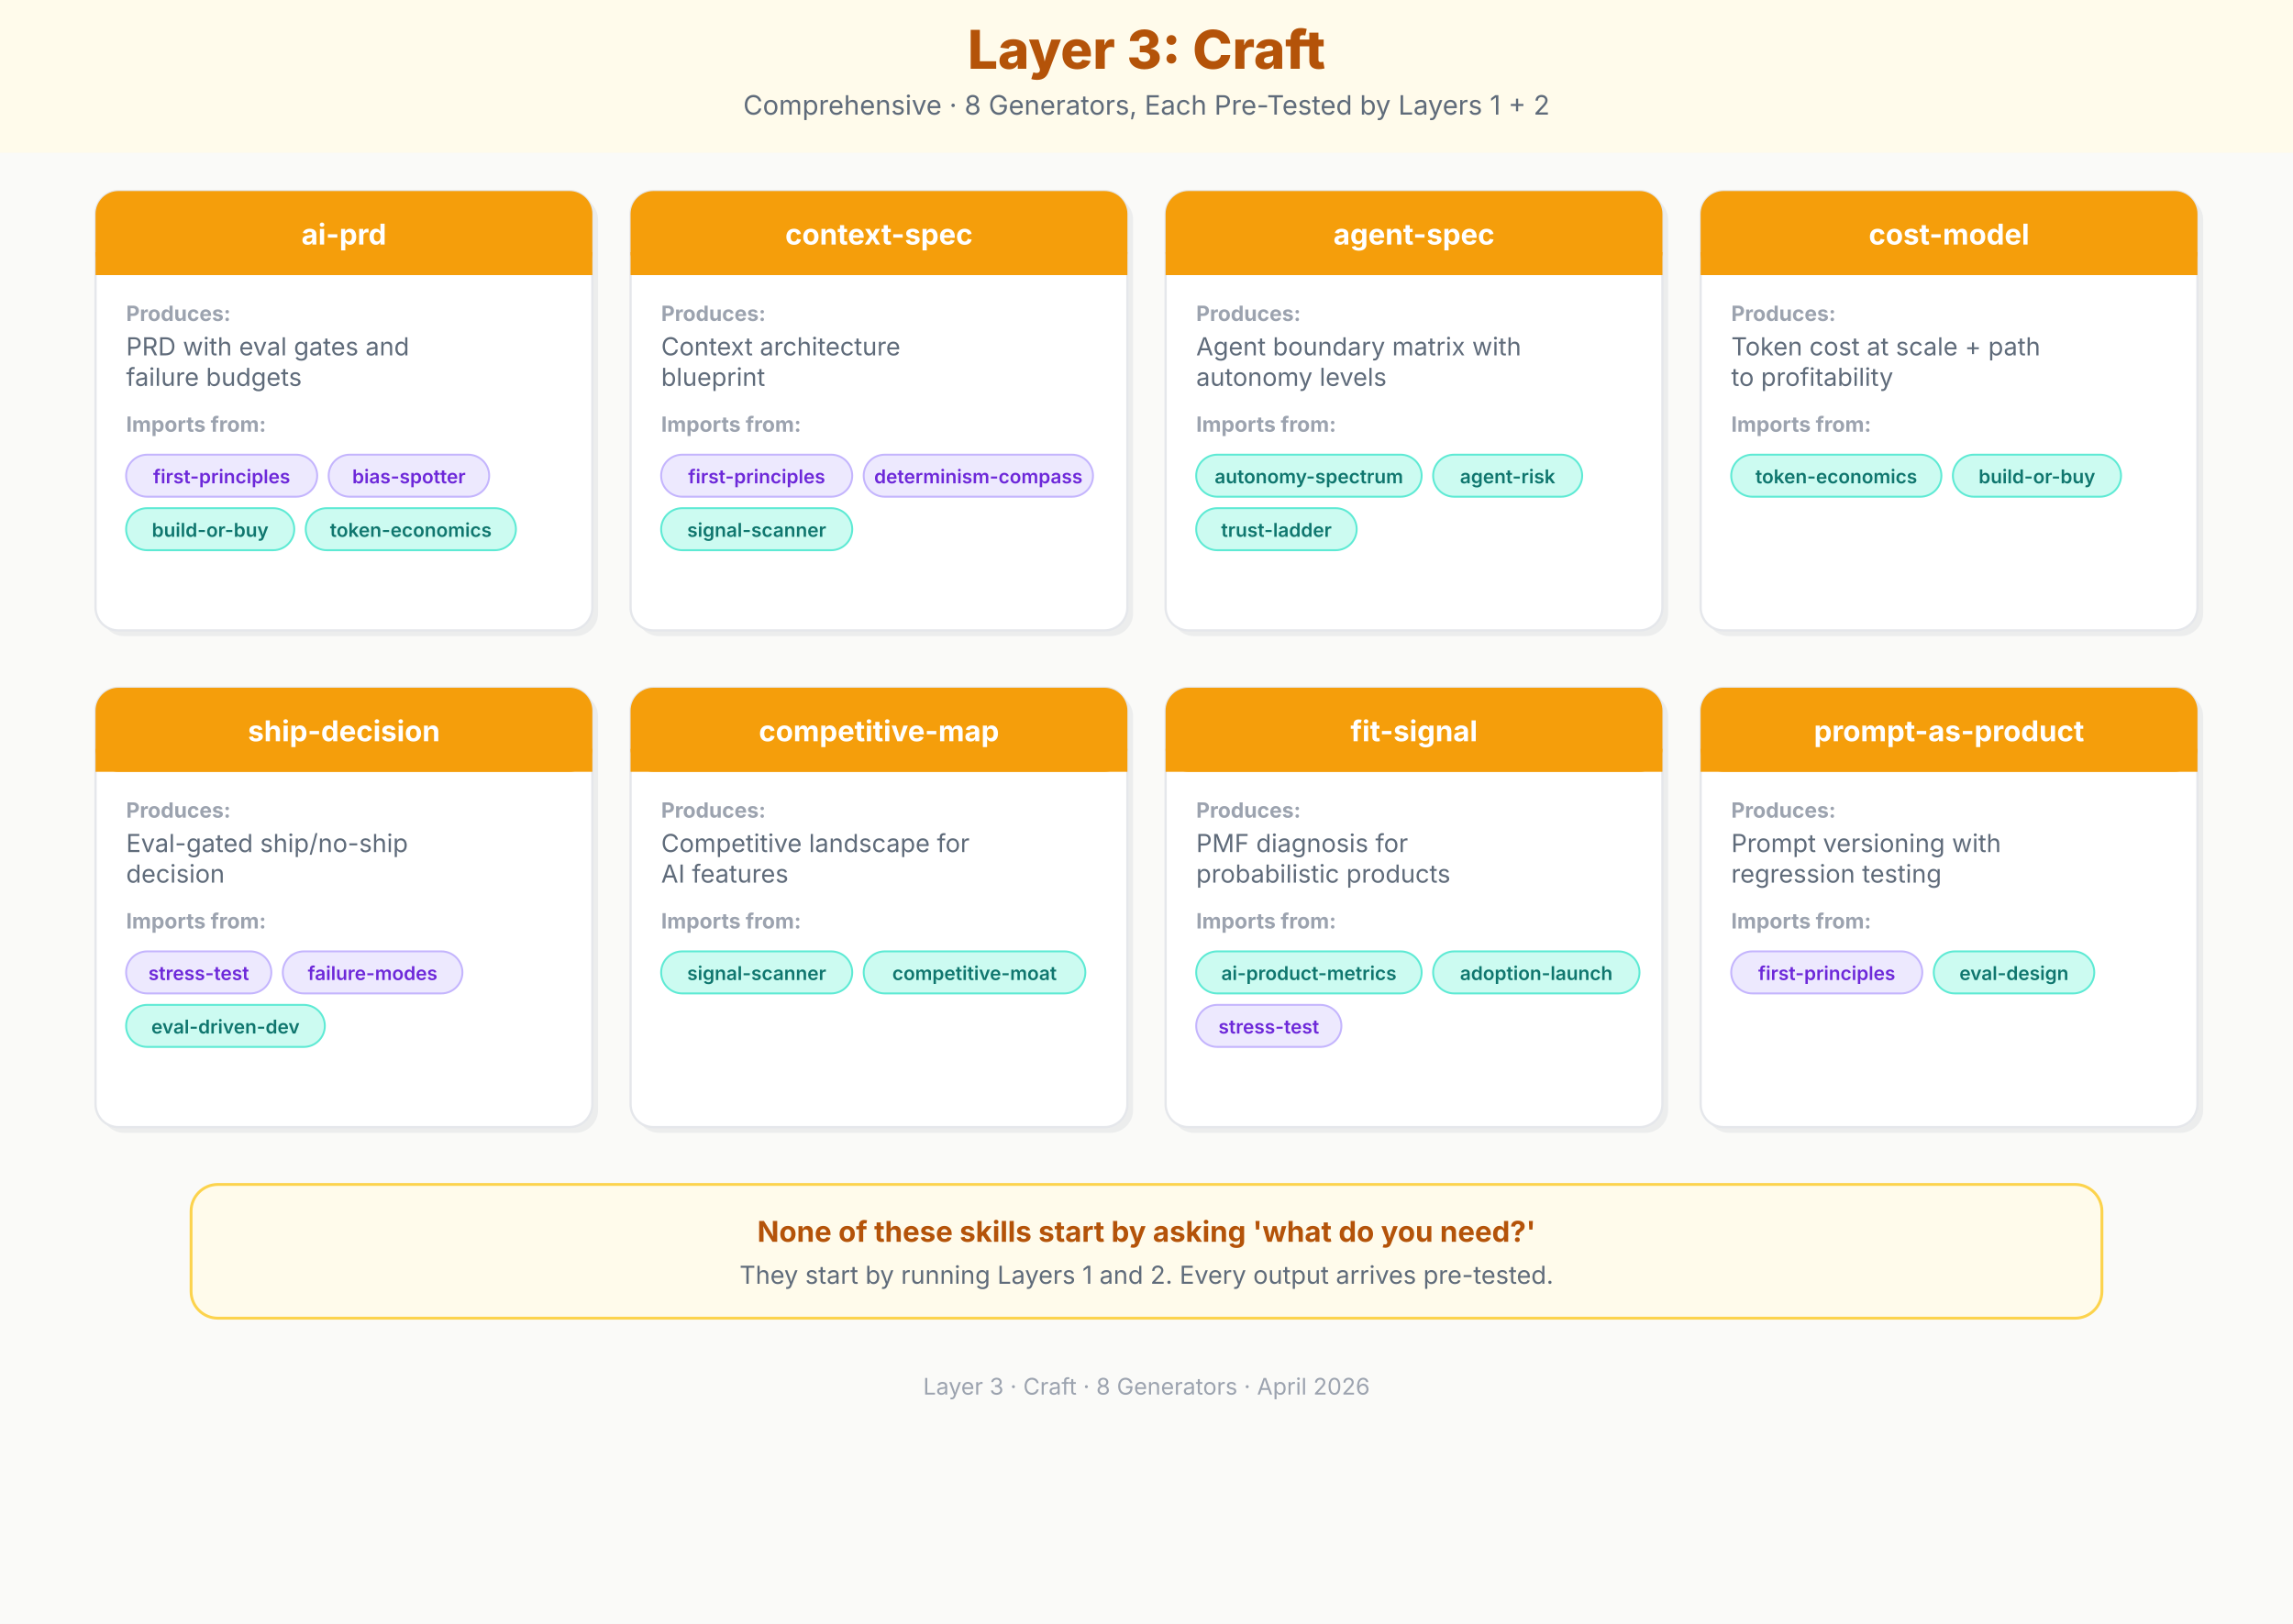
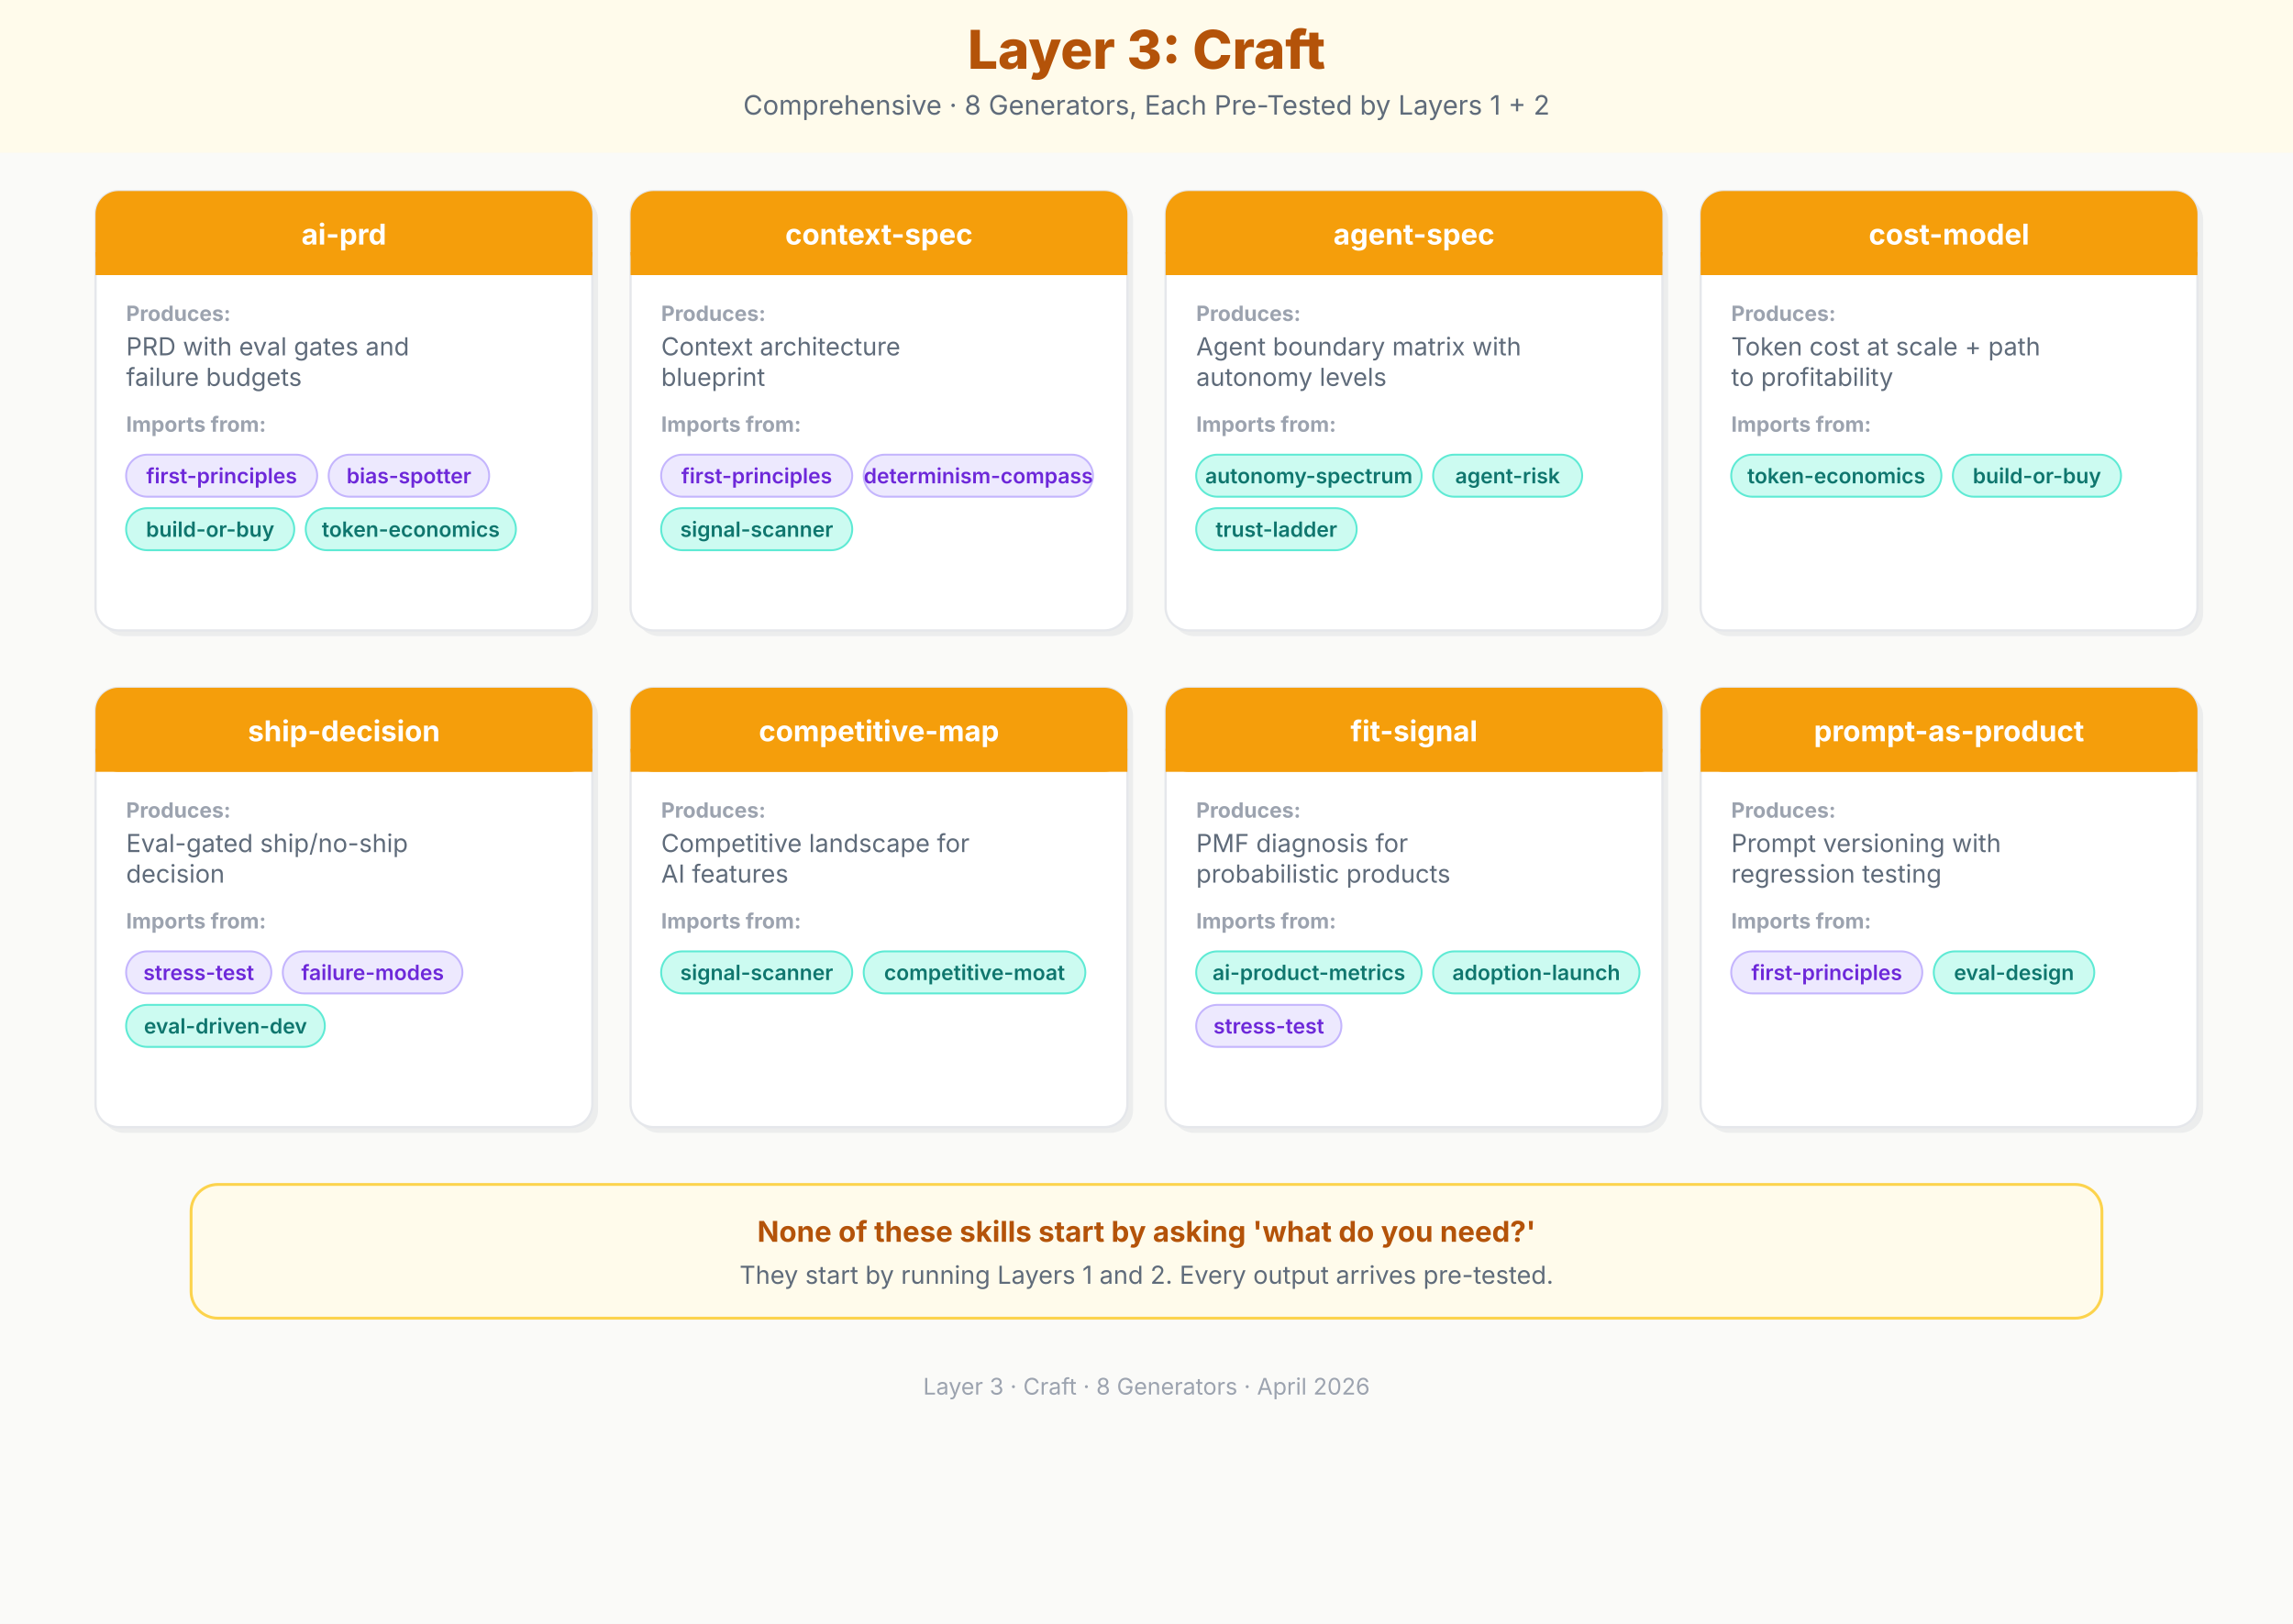
<svg xmlns="http://www.w3.org/2000/svg" viewBox="0 0 1200 850" width="1200" height="850">
  <rect width="1200" height="850" fill="#FAFAF8" rx="0" />
  <rect x="0" y="0" width="1200" height="80" fill="#FFFBEB" rx="0" />
  <text x="600" y="36" text-anchor="middle" font-family="Inter, Segoe UI, sans-serif" font-size="28" font-weight="800" fill="#B45309">Layer 3: Craft</text>
  <text x="600" y="60" text-anchor="middle" font-family="Inter, Segoe UI, sans-serif" font-size="14" fill="#5F6B7A">Comprehensive  ·  8 Generators, Each Pre-Tested by Layers 1 + 2</text>
  <rect x="53" y="103" width="260" height="230" rx="12" fill="#D1D5DB" opacity="0.35" />
  <rect x="50" y="100" width="260" height="230" rx="12" fill="#FFFFFF" stroke="#E5E7EB" stroke-width="1.2" />
  <rect x="50" y="100" width="260" height="44" rx="12" fill="#F59E0B" />
  <rect x="50" y="132" width="260" height="12" fill="#F59E0B" />
  <text x="180" y="128" text-anchor="middle" font-family="Inter, Segoe UI, sans-serif" font-size="15" font-weight="700" fill="#FFFFFF">ai-prd</text>
  <text x="66" y="168" font-family="Inter, Segoe UI, sans-serif" font-size="11" font-weight="700" fill="#9CA3AF">Produces:</text>
  <text x="66" y="186" font-family="Inter, Segoe UI, sans-serif" font-size="13" fill="#5F6B7A">PRD with eval gates and</text>
  <text x="66" y="202" font-family="Inter, Segoe UI, sans-serif" font-size="13" fill="#5F6B7A">failure budgets</text>
  <text x="66" y="226" font-family="Inter, Segoe UI, sans-serif" font-size="11" font-weight="700" fill="#9CA3AF">Imports from:</text>
  <rect x="66" y="238" width="100" height="22" rx="11" fill="#EDE9FE" stroke="#C4B5FD" stroke-width="1" />
-   <text x="116" y="253" text-anchor="middle" font-family="Inter, Segoe UI, sans-serif" font-size="10" font-weight="600" fill="#6D28D9">first-principles</text>
+   <text x="116" y="253" text-anchor="middle" font-family="Inter, Segoe UI, sans-serif" font-size="11" font-weight="600" fill="#6D28D9">first-principles</text>
  <rect x="172" y="238" width="84" height="22" rx="11" fill="#EDE9FE" stroke="#C4B5FD" stroke-width="1" />
-   <text x="214" y="253" text-anchor="middle" font-family="Inter, Segoe UI, sans-serif" font-size="10" font-weight="600" fill="#6D28D9">bias-spotter</text>
+   <text x="214" y="253" text-anchor="middle" font-family="Inter, Segoe UI, sans-serif" font-size="11" font-weight="600" fill="#6D28D9">bias-spotter</text>
  <rect x="66" y="266" width="88" height="22" rx="11" fill="#CCFBF1" stroke="#5EEAD4" stroke-width="1" />
-   <text x="110" y="281" text-anchor="middle" font-family="Inter, Segoe UI, sans-serif" font-size="10" font-weight="600" fill="#0F766E">build-or-buy</text>
+   <text x="110" y="281" text-anchor="middle" font-family="Inter, Segoe UI, sans-serif" font-size="11" font-weight="600" fill="#0F766E">build-or-buy</text>
  <rect x="160" y="266" width="110" height="22" rx="11" fill="#CCFBF1" stroke="#5EEAD4" stroke-width="1" />
-   <text x="215" y="281" text-anchor="middle" font-family="Inter, Segoe UI, sans-serif" font-size="10" font-weight="600" fill="#0F766E">token-economics</text>
+   <text x="215" y="281" text-anchor="middle" font-family="Inter, Segoe UI, sans-serif" font-size="11" font-weight="600" fill="#0F766E">token-economics</text>
  <rect x="333" y="103" width="260" height="230" rx="12" fill="#D1D5DB" opacity="0.35" />
  <rect x="330" y="100" width="260" height="230" rx="12" fill="#FFFFFF" stroke="#E5E7EB" stroke-width="1.2" />
  <rect x="330" y="100" width="260" height="44" rx="12" fill="#F59E0B" />
  <rect x="330" y="132" width="260" height="12" fill="#F59E0B" />
  <text x="460" y="128" text-anchor="middle" font-family="Inter, Segoe UI, sans-serif" font-size="15" font-weight="700" fill="#FFFFFF">context-spec</text>
  <text x="346" y="168" font-family="Inter, Segoe UI, sans-serif" font-size="11" font-weight="700" fill="#9CA3AF">Produces:</text>
  <text x="346" y="186" font-family="Inter, Segoe UI, sans-serif" font-size="13" fill="#5F6B7A">Context architecture</text>
  <text x="346" y="202" font-family="Inter, Segoe UI, sans-serif" font-size="13" fill="#5F6B7A">blueprint</text>
  <text x="346" y="226" font-family="Inter, Segoe UI, sans-serif" font-size="11" font-weight="700" fill="#9CA3AF">Imports from:</text>
  <rect x="346" y="238" width="100" height="22" rx="11" fill="#EDE9FE" stroke="#C4B5FD" stroke-width="1" />
-   <text x="396" y="253" text-anchor="middle" font-family="Inter, Segoe UI, sans-serif" font-size="10" font-weight="600" fill="#6D28D9">first-principles</text>
+   <text x="396" y="253" text-anchor="middle" font-family="Inter, Segoe UI, sans-serif" font-size="11" font-weight="600" fill="#6D28D9">first-principles</text>
  <rect x="452" y="238" width="120" height="22" rx="11" fill="#EDE9FE" stroke="#C4B5FD" stroke-width="1" />
-   <text x="512" y="253" text-anchor="middle" font-family="Inter, Segoe UI, sans-serif" font-size="10" font-weight="600" fill="#6D28D9">determinism-compass</text>
+   <text x="512" y="253" text-anchor="middle" font-family="Inter, Segoe UI, sans-serif" font-size="11" font-weight="600" fill="#6D28D9">determinism-compass</text>
  <rect x="346" y="266" width="100" height="22" rx="11" fill="#CCFBF1" stroke="#5EEAD4" stroke-width="1" />
-   <text x="396" y="281" text-anchor="middle" font-family="Inter, Segoe UI, sans-serif" font-size="10" font-weight="600" fill="#0F766E">signal-scanner</text>
+   <text x="396" y="281" text-anchor="middle" font-family="Inter, Segoe UI, sans-serif" font-size="11" font-weight="600" fill="#0F766E">signal-scanner</text>
  <rect x="613" y="103" width="260" height="230" rx="12" fill="#D1D5DB" opacity="0.35" />
  <rect x="610" y="100" width="260" height="230" rx="12" fill="#FFFFFF" stroke="#E5E7EB" stroke-width="1.2" />
  <rect x="610" y="100" width="260" height="44" rx="12" fill="#F59E0B" />
  <rect x="610" y="132" width="260" height="12" fill="#F59E0B" />
  <text x="740" y="128" text-anchor="middle" font-family="Inter, Segoe UI, sans-serif" font-size="15" font-weight="700" fill="#FFFFFF">agent-spec</text>
  <text x="626" y="168" font-family="Inter, Segoe UI, sans-serif" font-size="11" font-weight="700" fill="#9CA3AF">Produces:</text>
  <text x="626" y="186" font-family="Inter, Segoe UI, sans-serif" font-size="13" fill="#5F6B7A">Agent boundary matrix with</text>
  <text x="626" y="202" font-family="Inter, Segoe UI, sans-serif" font-size="13" fill="#5F6B7A">autonomy levels</text>
  <text x="626" y="226" font-family="Inter, Segoe UI, sans-serif" font-size="11" font-weight="700" fill="#9CA3AF">Imports from:</text>
  <rect x="626" y="238" width="118" height="22" rx="11" fill="#CCFBF1" stroke="#5EEAD4" stroke-width="1" />
-   <text x="685" y="253" text-anchor="middle" font-family="Inter, Segoe UI, sans-serif" font-size="10" font-weight="600" fill="#0F766E">autonomy-spectrum</text>
+   <text x="685" y="253" text-anchor="middle" font-family="Inter, Segoe UI, sans-serif" font-size="11" font-weight="600" fill="#0F766E">autonomy-spectrum</text>
  <rect x="750" y="238" width="78" height="22" rx="11" fill="#CCFBF1" stroke="#5EEAD4" stroke-width="1" />
-   <text x="789" y="253" text-anchor="middle" font-family="Inter, Segoe UI, sans-serif" font-size="10" font-weight="600" fill="#0F766E">agent-risk</text>
+   <text x="789" y="253" text-anchor="middle" font-family="Inter, Segoe UI, sans-serif" font-size="11" font-weight="600" fill="#0F766E">agent-risk</text>
  <rect x="626" y="266" width="84" height="22" rx="11" fill="#CCFBF1" stroke="#5EEAD4" stroke-width="1" />
-   <text x="668" y="281" text-anchor="middle" font-family="Inter, Segoe UI, sans-serif" font-size="10" font-weight="600" fill="#0F766E">trust-ladder</text>
+   <text x="668" y="281" text-anchor="middle" font-family="Inter, Segoe UI, sans-serif" font-size="11" font-weight="600" fill="#0F766E">trust-ladder</text>
  <rect x="893" y="103" width="260" height="230" rx="12" fill="#D1D5DB" opacity="0.35" />
  <rect x="890" y="100" width="260" height="230" rx="12" fill="#FFFFFF" stroke="#E5E7EB" stroke-width="1.2" />
  <rect x="890" y="100" width="260" height="44" rx="12" fill="#F59E0B" />
  <rect x="890" y="132" width="260" height="12" fill="#F59E0B" />
  <text x="1020" y="128" text-anchor="middle" font-family="Inter, Segoe UI, sans-serif" font-size="15" font-weight="700" fill="#FFFFFF">cost-model</text>
  <text x="906" y="168" font-family="Inter, Segoe UI, sans-serif" font-size="11" font-weight="700" fill="#9CA3AF">Produces:</text>
  <text x="906" y="186" font-family="Inter, Segoe UI, sans-serif" font-size="13" fill="#5F6B7A">Token cost at scale + path</text>
  <text x="906" y="202" font-family="Inter, Segoe UI, sans-serif" font-size="13" fill="#5F6B7A">to profitability</text>
  <text x="906" y="226" font-family="Inter, Segoe UI, sans-serif" font-size="11" font-weight="700" fill="#9CA3AF">Imports from:</text>
  <rect x="906" y="238" width="110" height="22" rx="11" fill="#CCFBF1" stroke="#5EEAD4" stroke-width="1" />
-   <text x="961" y="253" text-anchor="middle" font-family="Inter, Segoe UI, sans-serif" font-size="10" font-weight="600" fill="#0F766E">token-economics</text>
+   <text x="961" y="253" text-anchor="middle" font-family="Inter, Segoe UI, sans-serif" font-size="11" font-weight="600" fill="#0F766E">token-economics</text>
  <rect x="1022" y="238" width="88" height="22" rx="11" fill="#CCFBF1" stroke="#5EEAD4" stroke-width="1" />
-   <text x="1066" y="253" text-anchor="middle" font-family="Inter, Segoe UI, sans-serif" font-size="10" font-weight="600" fill="#0F766E">build-or-buy</text>
+   <text x="1066" y="253" text-anchor="middle" font-family="Inter, Segoe UI, sans-serif" font-size="11" font-weight="600" fill="#0F766E">build-or-buy</text>
  <rect x="53" y="363" width="260" height="230" rx="12" fill="#D1D5DB" opacity="0.35" />
  <rect x="50" y="360" width="260" height="230" rx="12" fill="#FFFFFF" stroke="#E5E7EB" stroke-width="1.2" />
  <rect x="50" y="360" width="260" height="44" rx="12" fill="#F59E0B" />
  <rect x="50" y="392" width="260" height="12" fill="#F59E0B" />
  <text x="180" y="388" text-anchor="middle" font-family="Inter, Segoe UI, sans-serif" font-size="15" font-weight="700" fill="#FFFFFF">ship-decision</text>
  <text x="66" y="428" font-family="Inter, Segoe UI, sans-serif" font-size="11" font-weight="700" fill="#9CA3AF">Produces:</text>
  <text x="66" y="446" font-family="Inter, Segoe UI, sans-serif" font-size="13" fill="#5F6B7A">Eval-gated ship/no-ship</text>
  <text x="66" y="462" font-family="Inter, Segoe UI, sans-serif" font-size="13" fill="#5F6B7A">decision</text>
  <text x="66" y="486" font-family="Inter, Segoe UI, sans-serif" font-size="11" font-weight="700" fill="#9CA3AF">Imports from:</text>
  <rect x="66" y="498" width="76" height="22" rx="11" fill="#EDE9FE" stroke="#C4B5FD" stroke-width="1" />
-   <text x="104" y="513" text-anchor="middle" font-family="Inter, Segoe UI, sans-serif" font-size="10" font-weight="600" fill="#6D28D9">stress-test</text>
+   <text x="104" y="513" text-anchor="middle" font-family="Inter, Segoe UI, sans-serif" font-size="11" font-weight="600" fill="#6D28D9">stress-test</text>
  <rect x="148" y="498" width="94" height="22" rx="11" fill="#EDE9FE" stroke="#C4B5FD" stroke-width="1" />
-   <text x="195" y="513" text-anchor="middle" font-family="Inter, Segoe UI, sans-serif" font-size="10" font-weight="600" fill="#6D28D9">failure-modes</text>
+   <text x="195" y="513" text-anchor="middle" font-family="Inter, Segoe UI, sans-serif" font-size="11" font-weight="600" fill="#6D28D9">failure-modes</text>
  <rect x="66" y="526" width="104" height="22" rx="11" fill="#CCFBF1" stroke="#5EEAD4" stroke-width="1" />
-   <text x="118" y="541" text-anchor="middle" font-family="Inter, Segoe UI, sans-serif" font-size="10" font-weight="600" fill="#0F766E">eval-driven-dev</text>
+   <text x="118" y="541" text-anchor="middle" font-family="Inter, Segoe UI, sans-serif" font-size="11" font-weight="600" fill="#0F766E">eval-driven-dev</text>
  <rect x="333" y="363" width="260" height="230" rx="12" fill="#D1D5DB" opacity="0.35" />
  <rect x="330" y="360" width="260" height="230" rx="12" fill="#FFFFFF" stroke="#E5E7EB" stroke-width="1.2" />
  <rect x="330" y="360" width="260" height="44" rx="12" fill="#F59E0B" />
  <rect x="330" y="392" width="260" height="12" fill="#F59E0B" />
  <text x="460" y="388" text-anchor="middle" font-family="Inter, Segoe UI, sans-serif" font-size="15" font-weight="700" fill="#FFFFFF">competitive-map</text>
  <text x="346" y="428" font-family="Inter, Segoe UI, sans-serif" font-size="11" font-weight="700" fill="#9CA3AF">Produces:</text>
  <text x="346" y="446" font-family="Inter, Segoe UI, sans-serif" font-size="13" fill="#5F6B7A">Competitive landscape for</text>
  <text x="346" y="462" font-family="Inter, Segoe UI, sans-serif" font-size="13" fill="#5F6B7A">AI features</text>
  <text x="346" y="486" font-family="Inter, Segoe UI, sans-serif" font-size="11" font-weight="700" fill="#9CA3AF">Imports from:</text>
  <rect x="346" y="498" width="100" height="22" rx="11" fill="#CCFBF1" stroke="#5EEAD4" stroke-width="1" />
-   <text x="396" y="513" text-anchor="middle" font-family="Inter, Segoe UI, sans-serif" font-size="10" font-weight="600" fill="#0F766E">signal-scanner</text>
+   <text x="396" y="513" text-anchor="middle" font-family="Inter, Segoe UI, sans-serif" font-size="11" font-weight="600" fill="#0F766E">signal-scanner</text>
  <rect x="452" y="498" width="116" height="22" rx="11" fill="#CCFBF1" stroke="#5EEAD4" stroke-width="1" />
-   <text x="510" y="513" text-anchor="middle" font-family="Inter, Segoe UI, sans-serif" font-size="10" font-weight="600" fill="#0F766E">competitive-moat</text>
+   <text x="510" y="513" text-anchor="middle" font-family="Inter, Segoe UI, sans-serif" font-size="11" font-weight="600" fill="#0F766E">competitive-moat</text>
  <rect x="613" y="363" width="260" height="230" rx="12" fill="#D1D5DB" opacity="0.35" />
  <rect x="610" y="360" width="260" height="230" rx="12" fill="#FFFFFF" stroke="#E5E7EB" stroke-width="1.2" />
  <rect x="610" y="360" width="260" height="44" rx="12" fill="#F59E0B" />
  <rect x="610" y="392" width="260" height="12" fill="#F59E0B" />
  <text x="740" y="388" text-anchor="middle" font-family="Inter, Segoe UI, sans-serif" font-size="15" font-weight="700" fill="#FFFFFF">fit-signal</text>
  <text x="626" y="428" font-family="Inter, Segoe UI, sans-serif" font-size="11" font-weight="700" fill="#9CA3AF">Produces:</text>
  <text x="626" y="446" font-family="Inter, Segoe UI, sans-serif" font-size="13" fill="#5F6B7A">PMF diagnosis for</text>
  <text x="626" y="462" font-family="Inter, Segoe UI, sans-serif" font-size="13" fill="#5F6B7A">probabilistic products</text>
  <text x="626" y="486" font-family="Inter, Segoe UI, sans-serif" font-size="11" font-weight="700" fill="#9CA3AF">Imports from:</text>
  <rect x="626" y="498" width="118" height="22" rx="11" fill="#CCFBF1" stroke="#5EEAD4" stroke-width="1" />
-   <text x="685" y="513" text-anchor="middle" font-family="Inter, Segoe UI, sans-serif" font-size="10" font-weight="600" fill="#0F766E">ai-product-metrics</text>
+   <text x="685" y="513" text-anchor="middle" font-family="Inter, Segoe UI, sans-serif" font-size="11" font-weight="600" fill="#0F766E">ai-product-metrics</text>
  <rect x="750" y="498" width="108" height="22" rx="11" fill="#CCFBF1" stroke="#5EEAD4" stroke-width="1" />
-   <text x="804" y="513" text-anchor="middle" font-family="Inter, Segoe UI, sans-serif" font-size="10" font-weight="600" fill="#0F766E">adoption-launch</text>
+   <text x="804" y="513" text-anchor="middle" font-family="Inter, Segoe UI, sans-serif" font-size="11" font-weight="600" fill="#0F766E">adoption-launch</text>
  <rect x="626" y="526" width="76" height="22" rx="11" fill="#EDE9FE" stroke="#C4B5FD" stroke-width="1" />
-   <text x="664" y="541" text-anchor="middle" font-family="Inter, Segoe UI, sans-serif" font-size="10" font-weight="600" fill="#6D28D9">stress-test</text>
+   <text x="664" y="541" text-anchor="middle" font-family="Inter, Segoe UI, sans-serif" font-size="11" font-weight="600" fill="#6D28D9">stress-test</text>
  <rect x="893" y="363" width="260" height="230" rx="12" fill="#D1D5DB" opacity="0.35" />
  <rect x="890" y="360" width="260" height="230" rx="12" fill="#FFFFFF" stroke="#E5E7EB" stroke-width="1.2" />
  <rect x="890" y="360" width="260" height="44" rx="12" fill="#F59E0B" />
  <rect x="890" y="392" width="260" height="12" fill="#F59E0B" />
  <text x="1020" y="388" text-anchor="middle" font-family="Inter, Segoe UI, sans-serif" font-size="15" font-weight="700" fill="#FFFFFF">prompt-as-product</text>
  <text x="906" y="428" font-family="Inter, Segoe UI, sans-serif" font-size="11" font-weight="700" fill="#9CA3AF">Produces:</text>
  <text x="906" y="446" font-family="Inter, Segoe UI, sans-serif" font-size="13" fill="#5F6B7A">Prompt versioning with</text>
  <text x="906" y="462" font-family="Inter, Segoe UI, sans-serif" font-size="13" fill="#5F6B7A">regression testing</text>
  <text x="906" y="486" font-family="Inter, Segoe UI, sans-serif" font-size="11" font-weight="700" fill="#9CA3AF">Imports from:</text>
  <rect x="906" y="498" width="100" height="22" rx="11" fill="#EDE9FE" stroke="#C4B5FD" stroke-width="1" />
-   <text x="956" y="513" text-anchor="middle" font-family="Inter, Segoe UI, sans-serif" font-size="10" font-weight="600" fill="#6D28D9">first-principles</text>
+   <text x="956" y="513" text-anchor="middle" font-family="Inter, Segoe UI, sans-serif" font-size="11" font-weight="600" fill="#6D28D9">first-principles</text>
  <rect x="1012" y="498" width="84" height="22" rx="11" fill="#CCFBF1" stroke="#5EEAD4" stroke-width="1" />
-   <text x="1054" y="513" text-anchor="middle" font-family="Inter, Segoe UI, sans-serif" font-size="10" font-weight="600" fill="#0F766E">eval-design</text>
+   <text x="1054" y="513" text-anchor="middle" font-family="Inter, Segoe UI, sans-serif" font-size="11" font-weight="600" fill="#0F766E">eval-design</text>
  <rect x="100" y="620" width="1000" height="70" rx="14" fill="#FFFBEB" stroke="#FCD34D" stroke-width="1.5" />
  <text x="600" y="650" text-anchor="middle" font-family="Inter, Segoe UI, sans-serif" font-size="15" font-weight="700" fill="#B45309">None of these skills start by asking 'what do you need?'</text>
  <text x="600" y="672" text-anchor="middle" font-family="Inter, Segoe UI, sans-serif" font-size="13" fill="#5F6B7A">They start by running Layers 1 and 2. Every output arrives pre-tested.</text>
  <text x="600" y="730" text-anchor="middle" font-family="Inter, Segoe UI, sans-serif" font-size="12" fill="#9CA3AF">Layer 3  ·  Craft  ·  8 Generators  ·  April 2026</text>
</svg>
